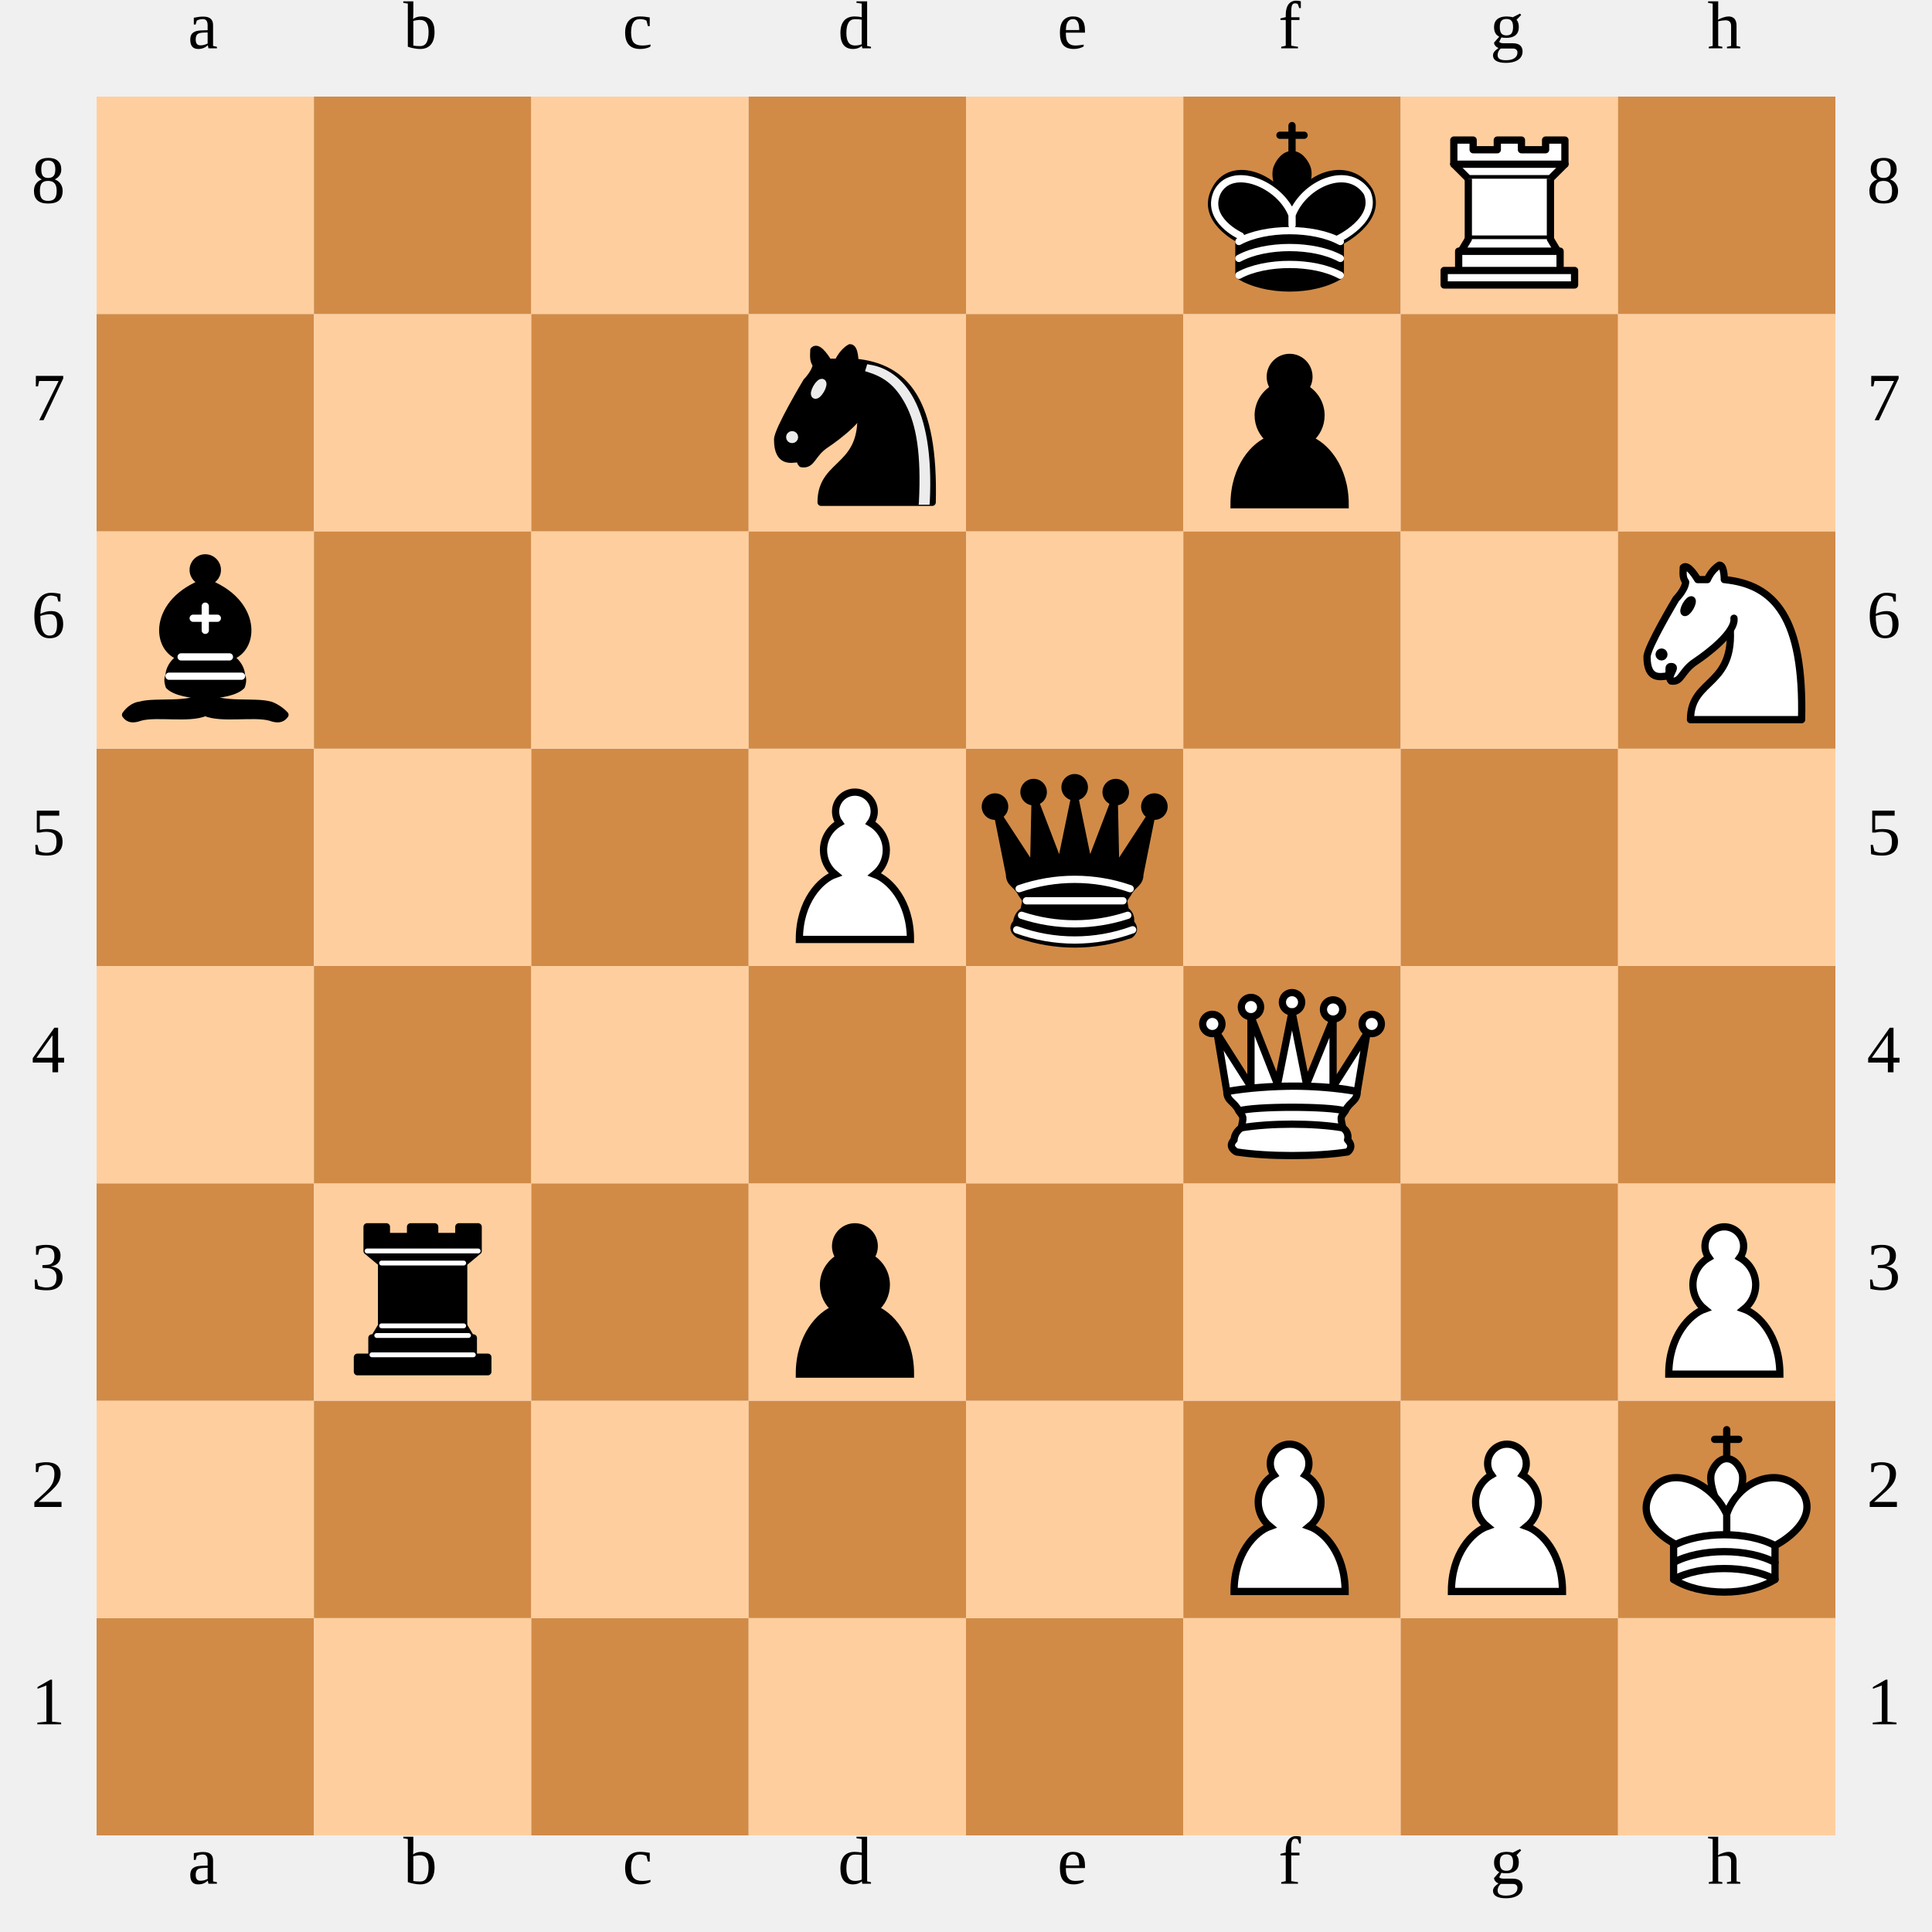
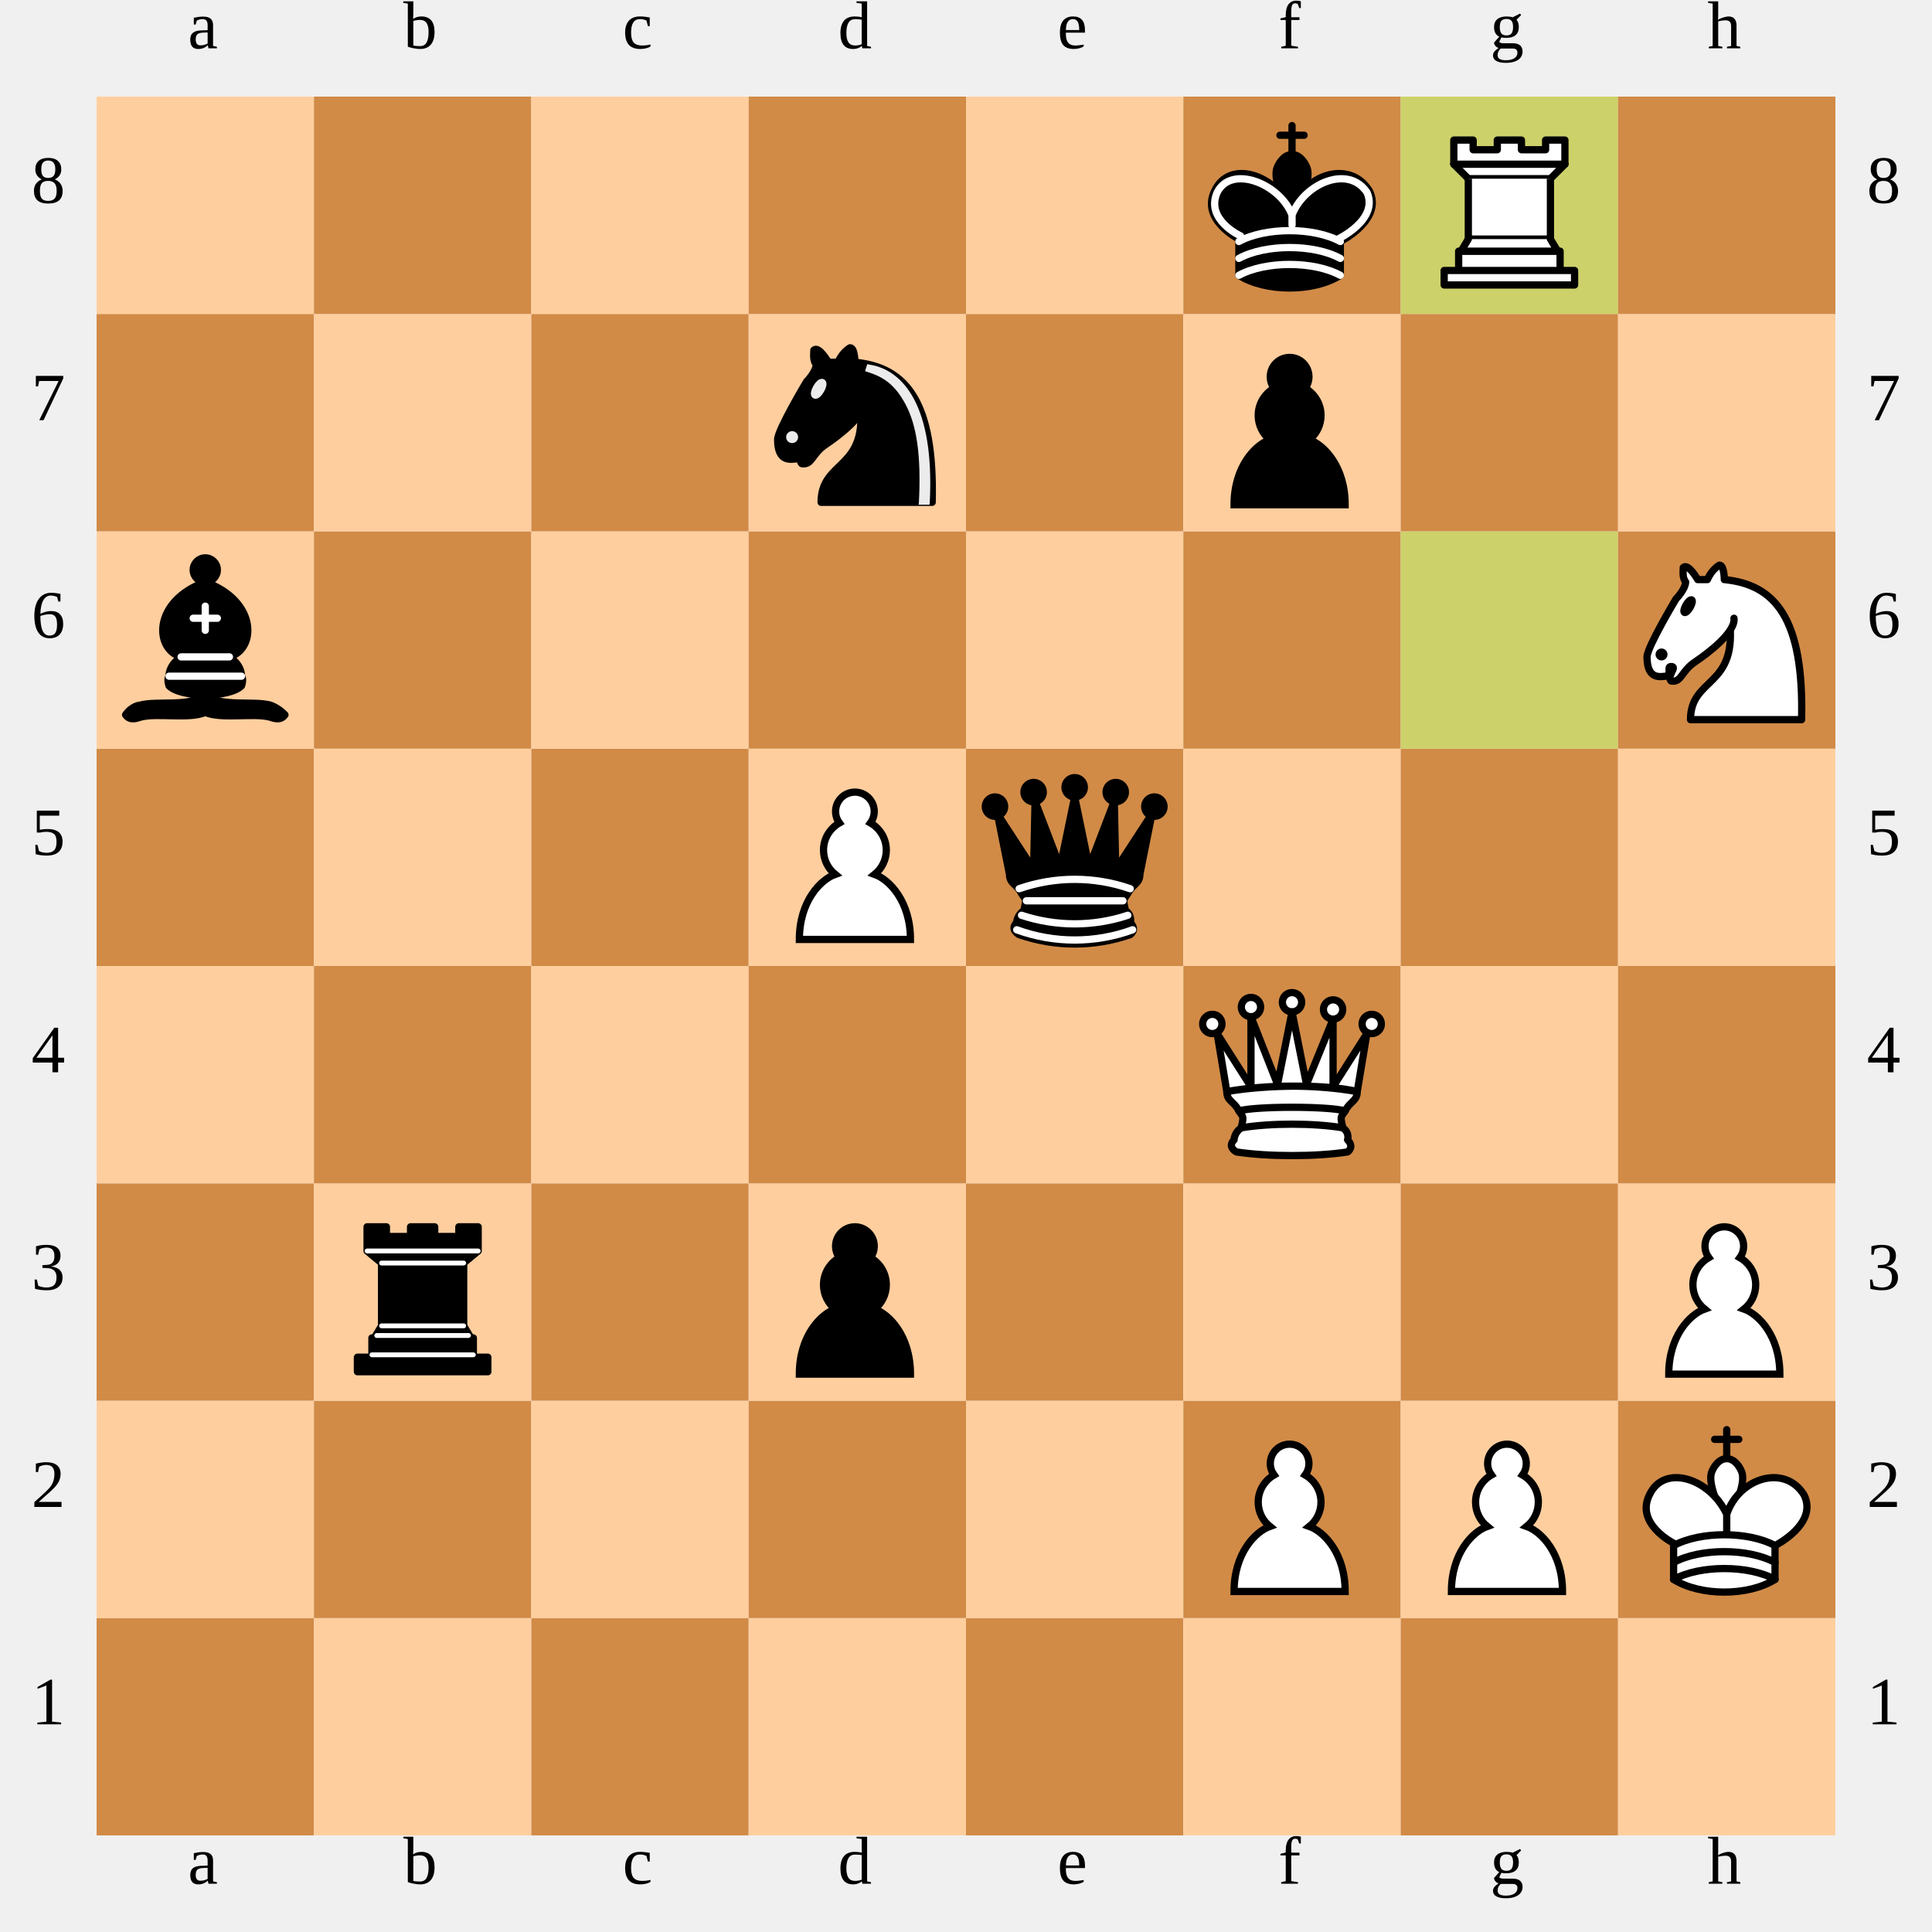
<svg xmlns="http://www.w3.org/2000/svg" xmlns:xlink="http://www.w3.org/1999/xlink" height="400" version="1.1" viewBox="0 0 400 400" width="400">
  <defs>
    <g class="white pawn" id="white-pawn">
      <path d="M22 9c-2.21 0-4 1.79-4 4 0 .89.29 1.71.78 2.38-1.95 1.12-3.28 3.21-3.28 5.62 0 2.03.94 3.84 2.41 5.03-3 1.06-7.41 5.55-7.41 13.47h23c0-7.92-4.41-12.41-7.41-13.47 1.47-1.19 2.41-3 2.41-5.03 0-2.41-1.33-4.5-3.28-5.62.49-.67.78-1.49.78-2.38 0-2.21-1.79-4-4-4z" fill="#fff" stroke="#000" stroke-linecap="round" stroke-width="1.5" />
    </g>
    <g class="white knight" fill="none" fill-rule="evenodd" id="white-knight" stroke="#000" stroke-linecap="round" stroke-linejoin="round" stroke-width="1.5">
      <path d="M 22,10 C 32.5,11 38.5,18 38,39 L 15,39 C 15,30 25,32.5 23,18" style="fill:#ffffff; stroke:#000000;" />
      <path d="M 24,18 C 24.38,20.91 18.45,25.37 16,27 C 13,29 13.18,31.34 11,31 C 9.958,30.06 12.41,27.96 11,28 C 10,28 11.19,29.23 10,30 C 9,30 5.997,31 6,26 C 6,24 12,14 12,14 C 12,14 13.89,12.1 14,10.5 C 13.27,9.506 13.5,8.5 13.5,7.5 C 14.5,6.5 16.5,10 16.5,10 L 18.5,10 C 18.5,10 19.28,8.008 21,7 C 22,7 22,10 22,10" style="fill:#ffffff; stroke:#000000;" />
      <path d="M 9.5 25.5 A 0.5 0.5 0 1 1 8.5,25.5 A 0.5 0.5 0 1 1 9.5 25.5 z" style="fill:#000000; stroke:#000000;" />
      <path d="M 15 15.5 A 0.5 1.5 0 1 1 14,15.5 A 0.5 1.5 0 1 1 15 15.5 z" style="fill:#000000; stroke:#000000;" transform="matrix(0.866,0.5,-0.5,0.866,9.693,-5.173)" />
    </g>
    <g class="white rook" fill="#fff" fill-rule="evenodd" id="white-rook" stroke="#000" stroke-linecap="round" stroke-linejoin="round" stroke-width="1.5">
      <path d="M9 39h27v-3H9v3zM12 36v-4h21v4H12zM11 14V9h4v2h5V9h5v2h5V9h4v5" stroke-linecap="butt" />
      <path d="M34 14l-3 3H14l-3-3" />
      <path d="M31 17v12.5H14V17" stroke-linecap="butt" stroke-linejoin="miter" />
      <path d="M31 29.5l1.5 2.5h-20l1.5-2.5" />
      <path d="M11 14h23" fill="none" stroke-linejoin="miter" />
    </g>
    <g class="white queen" fill="#fff" fill-rule="evenodd" id="white-queen" stroke="#000" stroke-linecap="round" stroke-linejoin="round" stroke-width="1.5">
      <path d="M8 12a2 2 0 1 1-4 0 2 2 0 1 1 4 0zM24.5 7.5a2 2 0 1 1-4 0 2 2 0 1 1 4 0zM41 12a2 2 0 1 1-4 0 2 2 0 1 1 4 0zM16 8.5a2 2 0 1 1-4 0 2 2 0 1 1 4 0zM33 9a2 2 0 1 1-4 0 2 2 0 1 1 4 0z" />
      <path d="M9 26c8.5-1.5 21-1.5 27 0l2-12-7 11V11l-5.5 13.5-3-15-3 15-5.5-14V25L7 14l2 12zM9 26c0 2 1.5 2 2.5 4 1 1.5 1 1 .5 3.5-1.5 1-1.5 2.5-1.5 2.5-1.5 1.5.5 2.5.5 2.5 6.5 1 16.5 1 23 0 0 0 1.5-1 0-2.5 0 0 .5-1.5-1-2.5-.5-2.5-.5-2 .5-3.5 1-2 2.5-2 2.5-4-8.5-1.5-18.5-1.5-27 0z" stroke-linecap="butt" />
      <path d="M11.5 30c3.5-1 18.5-1 22 0M12 33.5c6-1 15-1 21 0" fill="none" />
    </g>
    <g class="white king" fill="none" fill-rule="evenodd" id="white-king" stroke="#000" stroke-linecap="round" stroke-linejoin="round" stroke-width="1.5">
      <path d="M22.5 11.63V6M20 8h5" stroke-linejoin="miter" />
      <path d="M22.5 25s4.5-7.5 3-10.5c0 0-1-2.5-3-2.5s-3 2.5-3 2.5c-1.5 3 3 10.5 3 10.5" fill="#fff" stroke-linecap="butt" stroke-linejoin="miter" />
      <path d="M11.5 37c5.5 3.5 15.5 3.5 21 0v-7s9-4.5 6-10.5c-4-6.5-13.5-3.5-16 4V27v-3.5c-3.5-7.5-13-10.5-16-4-3 6 5 10 5 10V37z" fill="#fff" />
      <path d="M11.5 30c5.5-3 15.5-3 21 0m-21 3.5c5.5-3 15.5-3 21 0m-21 3.5c5.5-3 15.5-3 21 0" />
    </g>
    <g class="black pawn" id="black-pawn">
      <path d="M22 9c-2.21 0-4 1.79-4 4 0 .89.29 1.71.78 2.38-1.95 1.12-3.28 3.21-3.28 5.62 0 2.03.94 3.84 2.41 5.03-3 1.06-7.41 5.55-7.41 13.47h23c0-7.92-4.41-12.41-7.41-13.47 1.47-1.19 2.41-3 2.41-5.03 0-2.41-1.33-4.5-3.28-5.62.49-.67.78-1.49.78-2.38 0-2.21-1.79-4-4-4z" stroke="#000" stroke-linecap="round" stroke-width="1.5" />
    </g>
    <g class="black knight" fill="none" fill-rule="evenodd" id="black-knight" stroke="#000" stroke-linecap="round" stroke-linejoin="round" stroke-width="1.5">
      <path d="M 22,10 C 32.5,11 38.5,18 38,39 L 15,39 C 15,30 25,32.5 23,18" style="fill:#000000; stroke:#000000;" />
      <path d="M 24,18 C 24.38,20.91 18.45,25.37 16,27 C 13,29 13.18,31.34 11,31 C 9.958,30.06 12.41,27.96 11,28 C 10,28 11.19,29.23 10,30 C 9,30 5.997,31 6,26 C 6,24 12,14 12,14 C 12,14 13.89,12.1 14,10.5 C 13.27,9.506 13.5,8.5 13.5,7.5 C 14.5,6.5 16.5,10 16.5,10 L 18.5,10 C 18.5,10 19.28,8.008 21,7 C 22,7 22,10 22,10" style="fill:#000000; stroke:#000000;" />
      <path d="M 9.5 25.5 A 0.5 0.5 0 1 1 8.5,25.5 A 0.5 0.5 0 1 1 9.5 25.5 z" style="fill:#ececec; stroke:#ececec;" />
      <path d="M 15 15.5 A 0.5 1.5 0 1 1 14,15.5 A 0.5 1.5 0 1 1 15 15.5 z" style="fill:#ececec; stroke:#ececec;" transform="matrix(0.866,0.5,-0.5,0.866,9.693,-5.173)" />
      <path d="M 24.55,10.4 L 24.1,11.85 L 24.6,12 C 27.75,13 30.25,14.49 32.5,18.75 C 34.75,23.01 35.75,29.06 35.25,39 L 35.2,39.5 L 37.45,39.5 L 37.5,39 C 38,28.94 36.62,22.15 34.25,17.66 C 31.88,13.17 28.46,11.02 25.06,10.5 L 24.55,10.4 z " style="fill:#ececec; stroke:none;" />
    </g>
    <g class="black bishop" fill="none" fill-rule="evenodd" id="black-bishop" stroke="#000" stroke-linecap="round" stroke-linejoin="round" stroke-width="1.5">
      <path d="M9 36c3.39-.97 10.11.43 13.5-2 3.39 2.43 10.11 1.03 13.5 2 0 0 1.65.54 3 2-.68.97-1.65.99-3 .5-3.39-.97-10.11.46-13.5-1-3.39 1.46-10.11.03-13.5 1-1.354.49-2.323.47-3-.5 1.354-1.94 3-2 3-2zm6-4c2.5 2.5 12.5 2.5 15 0 .5-1.5 0-2 0-2 0-2.5-2.5-4-2.5-4 5.5-1.5 6-11.5-5-15.5-11 4-10.5 14-5 15.5 0 0-2.5 1.5-2.5 4 0 0-.5.5 0 2zM25 8a2.5 2.5 0 1 1-5 0 2.5 2.5 0 1 1 5 0z" fill="#000" stroke-linecap="butt" />
      <path d="M17.5 26h10M15 30h15m-7.5-14.5v5M20 18h5" stroke="#fff" stroke-linejoin="miter" />
    </g>
    <g class="black rook" fill="#000" fill-rule="evenodd" id="black-rook" stroke="#000" stroke-linecap="round" stroke-linejoin="round" stroke-width="1.5">
      <path d="M9 39h27v-3H9v3zM12.5 32l1.5-2.5h17l1.5 2.5h-20zM12 36v-4h21v4H12z" stroke-linecap="butt" />
      <path d="M14 29.5v-13h17v13H14z" stroke-linecap="butt" stroke-linejoin="miter" />
      <path d="M14 16.5L11 14h23l-3 2.5H14zM11 14V9h4v2h5V9h5v2h5V9h4v5H11z" stroke-linecap="butt" />
      <path d="M12 35.5h21M13 31.5h19M14 29.5h17M14 16.5h17M11 14h23" fill="none" stroke="#fff" stroke-linejoin="miter" stroke-width="1" />
    </g>
    <g class="black queen" fill="#000" fill-rule="evenodd" id="black-queen" stroke="#000" stroke-linecap="round" stroke-linejoin="round" stroke-width="1.5">
      <g fill="#000" stroke="none">
        <circle cx="6" cy="12" r="2.75" />
        <circle cx="14" cy="9" r="2.75" />
        <circle cx="22.5" cy="8" r="2.75" />
        <circle cx="31" cy="9" r="2.75" />
        <circle cx="39" cy="12" r="2.75" />
      </g>
      <path d="M9 26c8.5-1.5 21-1.5 27 0l2.5-12.5L31 25l-.3-14.1-5.2 13.6-3-14.5-3 14.5-5.2-13.6L14 25 6.5 13.5 9 26zM9 26c0 2 1.5 2 2.5 4 1 1.5 1 1 .5 3.5-1.5 1-1.5 2.5-1.5 2.5-1.5 1.5.5 2.5.5 2.5 6.5 1 16.5 1 23 0 0 0 1.5-1 0-2.5 0 0 .5-1.5-1-2.5-.5-2.5-.5-2 .5-3.5 1-2 2.5-2 2.5-4-8.5-1.5-18.5-1.5-27 0z" stroke-linecap="butt" />
      <path d="M11 38.5a35 35 1 0 0 23 0" fill="none" stroke-linecap="butt" />
      <path d="M11 29a35 35 1 0 1 23 0M12.5 31.5h20M11.5 34.5a35 35 1 0 0 22 0M10.5 37.5a35 35 1 0 0 24 0" fill="none" stroke="#fff" />
    </g>
    <g class="black king" fill="none" fill-rule="evenodd" id="black-king" stroke="#000" stroke-linecap="round" stroke-linejoin="round" stroke-width="1.5">
      <path d="M22.5 11.63V6" stroke-linejoin="miter" />
      <path d="M22.5 25s4.5-7.5 3-10.5c0 0-1-2.5-3-2.5s-3 2.5-3 2.5c-1.5 3 3 10.5 3 10.5" fill="#000" stroke-linecap="butt" stroke-linejoin="miter" />
      <path d="M11.5 37c5.5 3.5 15.5 3.5 21 0v-7s9-4.5 6-10.5c-4-6.5-13.5-3.5-16 4V27v-3.5c-3.5-7.5-13-10.5-16-4-3 6 5 10 5 10V37z" fill="#000" />
      <path d="M20 8h5" stroke-linejoin="miter" />
      <path d="M32 29.5s8.5-4 6.03-9.65C34.15 14 25 18 22.5 24.5l.01 2.1-.01-2.1C20 18 9.906 14 6.997 19.85c-2.497 5.65 4.853 9 4.853 9M11.5 30c5.5-3 15.5-3 21 0m-21 3.5c5.5-3 15.5-3 21 0m-21 3.5c5.5-3 15.5-3 21 0" stroke="#fff" />
    </g>
  </defs>
  <rect class="square dark a1" fill="#d18b47" height="45" stroke="none" width="45" x="20" y="335" />
  <rect class="square light b1" fill="#ffce9e" height="45" stroke="none" width="45" x="65" y="335" />
  <rect class="square dark c1" fill="#d18b47" height="45" stroke="none" width="45" x="110" y="335" />
  <rect class="square light d1" fill="#ffce9e" height="45" stroke="none" width="45" x="155" y="335" />
  <rect class="square dark e1" fill="#d18b47" height="45" stroke="none" width="45" x="200" y="335" />
  <rect class="square light f1" fill="#ffce9e" height="45" stroke="none" width="45" x="245" y="335" />
  <rect class="square dark g1" fill="#d18b47" height="45" stroke="none" width="45" x="290" y="335" />
  <rect class="square light h1" fill="#ffce9e" height="45" stroke="none" width="45" x="335" y="335" />
  <rect class="square light a2" fill="#ffce9e" height="45" stroke="none" width="45" x="20" y="290" />
  <rect class="square dark b2" fill="#d18b47" height="45" stroke="none" width="45" x="65" y="290" />
  <rect class="square light c2" fill="#ffce9e" height="45" stroke="none" width="45" x="110" y="290" />
  <rect class="square dark d2" fill="#d18b47" height="45" stroke="none" width="45" x="155" y="290" />
  <rect class="square light e2" fill="#ffce9e" height="45" stroke="none" width="45" x="200" y="290" />
  <rect class="square dark f2" fill="#d18b47" height="45" stroke="none" width="45" x="245" y="290" />
  <use transform="translate(245, 290)" xlink:href="#white-pawn" />
  <rect class="square light g2" fill="#ffce9e" height="45" stroke="none" width="45" x="290" y="290" />
  <use transform="translate(290, 290)" xlink:href="#white-pawn" />
  <rect class="square dark h2" fill="#d18b47" height="45" stroke="none" width="45" x="335" y="290" />
  <use transform="translate(335, 290)" xlink:href="#white-king" />
  <rect class="square dark a3" fill="#d18b47" height="45" stroke="none" width="45" x="20" y="245" />
  <rect class="square light b3" fill="#ffce9e" height="45" stroke="none" width="45" x="65" y="245" />
  <use transform="translate(65, 245)" xlink:href="#black-rook" />
  <rect class="square dark c3" fill="#d18b47" height="45" stroke="none" width="45" x="110" y="245" />
  <rect class="square light d3" fill="#ffce9e" height="45" stroke="none" width="45" x="155" y="245" />
  <use transform="translate(155, 245)" xlink:href="#black-pawn" />
  <rect class="square dark e3" fill="#d18b47" height="45" stroke="none" width="45" x="200" y="245" />
  <rect class="square light f3" fill="#ffce9e" height="45" stroke="none" width="45" x="245" y="245" />
  <rect class="square dark g3" fill="#d18b47" height="45" stroke="none" width="45" x="290" y="245" />
  <rect class="square light h3" fill="#ffce9e" height="45" stroke="none" width="45" x="335" y="245" />
  <use transform="translate(335, 245)" xlink:href="#white-pawn" />
  <rect class="square light a4" fill="#ffce9e" height="45" stroke="none" width="45" x="20" y="200" />
  <rect class="square dark b4" fill="#d18b47" height="45" stroke="none" width="45" x="65" y="200" />
  <rect class="square light c4" fill="#ffce9e" height="45" stroke="none" width="45" x="110" y="200" />
  <rect class="square dark d4" fill="#d18b47" height="45" stroke="none" width="45" x="155" y="200" />
  <rect class="square light e4" fill="#ffce9e" height="45" stroke="none" width="45" x="200" y="200" />
  <rect class="square dark f4" fill="#d18b47" height="45" stroke="none" width="45" x="245" y="200" />
  <use transform="translate(245, 200)" xlink:href="#white-queen" />
  <rect class="square light g4" fill="#ffce9e" height="45" stroke="none" width="45" x="290" y="200" />
  <rect class="square dark h4" fill="#d18b47" height="45" stroke="none" width="45" x="335" y="200" />
  <rect class="square dark a5" fill="#d18b47" height="45" stroke="none" width="45" x="20" y="155" />
  <rect class="square light b5" fill="#ffce9e" height="45" stroke="none" width="45" x="65" y="155" />
  <rect class="square dark c5" fill="#d18b47" height="45" stroke="none" width="45" x="110" y="155" />
  <rect class="square light d5" fill="#ffce9e" height="45" stroke="none" width="45" x="155" y="155" />
  <use transform="translate(155, 155)" xlink:href="#white-pawn" />
  <rect class="square dark e5" fill="#d18b47" height="45" stroke="none" width="45" x="200" y="155" />
  <use transform="translate(200, 155)" xlink:href="#black-queen" />
  <rect class="square light f5" fill="#ffce9e" height="45" stroke="none" width="45" x="245" y="155" />
  <rect class="square dark g5" fill="#d18b47" height="45" stroke="none" width="45" x="290" y="155" />
  <rect class="square light h5" fill="#ffce9e" height="45" stroke="none" width="45" x="335" y="155" />
  <rect class="square light a6" fill="#ffce9e" height="45" stroke="none" width="45" x="20" y="110" />
  <use transform="translate(20, 110)" xlink:href="#black-bishop" />
  <rect class="square dark b6" fill="#d18b47" height="45" stroke="none" width="45" x="65" y="110" />
  <rect class="square light c6" fill="#ffce9e" height="45" stroke="none" width="45" x="110" y="110" />
  <rect class="square dark d6" fill="#d18b47" height="45" stroke="none" width="45" x="155" y="110" />
  <rect class="square light e6" fill="#ffce9e" height="45" stroke="none" width="45" x="200" y="110" />
  <rect class="square dark f6" fill="#d18b47" height="45" stroke="none" width="45" x="245" y="110" />
-   <rect class="square light g6" fill="#ffce9e" height="45" stroke="none" width="45" x="290" y="110" />
+   <rect class="square light lastmove g6" fill="#cdd16a" height="45" stroke="none" width="45" x="290" y="110" />
  <rect class="square dark h6" fill="#d18b47" height="45" stroke="none" width="45" x="335" y="110" />
  <use transform="translate(335, 110)" xlink:href="#white-knight" />
  <rect class="square dark a7" fill="#d18b47" height="45" stroke="none" width="45" x="20" y="65" />
  <rect class="square light b7" fill="#ffce9e" height="45" stroke="none" width="45" x="65" y="65" />
  <rect class="square dark c7" fill="#d18b47" height="45" stroke="none" width="45" x="110" y="65" />
  <rect class="square light d7" fill="#ffce9e" height="45" stroke="none" width="45" x="155" y="65" />
  <use transform="translate(155, 65)" xlink:href="#black-knight" />
  <rect class="square dark e7" fill="#d18b47" height="45" stroke="none" width="45" x="200" y="65" />
  <rect class="square light f7" fill="#ffce9e" height="45" stroke="none" width="45" x="245" y="65" />
  <use transform="translate(245, 65)" xlink:href="#black-pawn" />
  <rect class="square dark g7" fill="#d18b47" height="45" stroke="none" width="45" x="290" y="65" />
  <rect class="square light h7" fill="#ffce9e" height="45" stroke="none" width="45" x="335" y="65" />
  <rect class="square light a8" fill="#ffce9e" height="45" stroke="none" width="45" x="20" y="20" />
  <rect class="square dark b8" fill="#d18b47" height="45" stroke="none" width="45" x="65" y="20" />
  <rect class="square light c8" fill="#ffce9e" height="45" stroke="none" width="45" x="110" y="20" />
  <rect class="square dark d8" fill="#d18b47" height="45" stroke="none" width="45" x="155" y="20" />
  <rect class="square light e8" fill="#ffce9e" height="45" stroke="none" width="45" x="200" y="20" />
  <rect class="square dark f8" fill="#d18b47" height="45" stroke="none" width="45" x="245" y="20" />
  <use transform="translate(245, 20)" xlink:href="#black-king" />
-   <rect class="square light g8" fill="#ffce9e" height="45" stroke="none" width="45" x="290" y="20" />
+   <rect class="square light lastmove g8" fill="#cdd16a" height="45" stroke="none" width="45" x="290" y="20" />
  <use transform="translate(290, 20)" xlink:href="#white-rook" />
  <rect class="square dark h8" fill="#d18b47" height="45" stroke="none" width="45" x="335" y="20" />
  <text alignment-baseline="middle" font-size="14" text-anchor="middle" x="42" y="10">a</text>
  <text alignment-baseline="middle" font-size="14" text-anchor="middle" x="42" y="390">a</text>
  <text alignment-baseline="middle" font-size="14" text-anchor="middle" x="87" y="10">b</text>
  <text alignment-baseline="middle" font-size="14" text-anchor="middle" x="87" y="390">b</text>
  <text alignment-baseline="middle" font-size="14" text-anchor="middle" x="132" y="10">c</text>
  <text alignment-baseline="middle" font-size="14" text-anchor="middle" x="132" y="390">c</text>
  <text alignment-baseline="middle" font-size="14" text-anchor="middle" x="177" y="10">d</text>
  <text alignment-baseline="middle" font-size="14" text-anchor="middle" x="177" y="390">d</text>
  <text alignment-baseline="middle" font-size="14" text-anchor="middle" x="222" y="10">e</text>
  <text alignment-baseline="middle" font-size="14" text-anchor="middle" x="222" y="390">e</text>
  <text alignment-baseline="middle" font-size="14" text-anchor="middle" x="267" y="10">f</text>
  <text alignment-baseline="middle" font-size="14" text-anchor="middle" x="267" y="390">f</text>
  <text alignment-baseline="middle" font-size="14" text-anchor="middle" x="312" y="10">g</text>
  <text alignment-baseline="middle" font-size="14" text-anchor="middle" x="312" y="390">g</text>
  <text alignment-baseline="middle" font-size="14" text-anchor="middle" x="357" y="10">h</text>
  <text alignment-baseline="middle" font-size="14" text-anchor="middle" x="357" y="390">h</text>
  <text alignment-baseline="middle" font-size="14" text-anchor="middle" x="10" y="357">1</text>
  <text alignment-baseline="middle" font-size="14" text-anchor="middle" x="390" y="357">1</text>
  <text alignment-baseline="middle" font-size="14" text-anchor="middle" x="10" y="312">2</text>
  <text alignment-baseline="middle" font-size="14" text-anchor="middle" x="390" y="312">2</text>
  <text alignment-baseline="middle" font-size="14" text-anchor="middle" x="10" y="267">3</text>
  <text alignment-baseline="middle" font-size="14" text-anchor="middle" x="390" y="267">3</text>
  <text alignment-baseline="middle" font-size="14" text-anchor="middle" x="10" y="222">4</text>
  <text alignment-baseline="middle" font-size="14" text-anchor="middle" x="390" y="222">4</text>
  <text alignment-baseline="middle" font-size="14" text-anchor="middle" x="10" y="177">5</text>
  <text alignment-baseline="middle" font-size="14" text-anchor="middle" x="390" y="177">5</text>
  <text alignment-baseline="middle" font-size="14" text-anchor="middle" x="10" y="132">6</text>
  <text alignment-baseline="middle" font-size="14" text-anchor="middle" x="390" y="132">6</text>
  <text alignment-baseline="middle" font-size="14" text-anchor="middle" x="10" y="87">7</text>
  <text alignment-baseline="middle" font-size="14" text-anchor="middle" x="390" y="87">7</text>
  <text alignment-baseline="middle" font-size="14" text-anchor="middle" x="10" y="42">8</text>
  <text alignment-baseline="middle" font-size="14" text-anchor="middle" x="390" y="42">8</text>
</svg>
